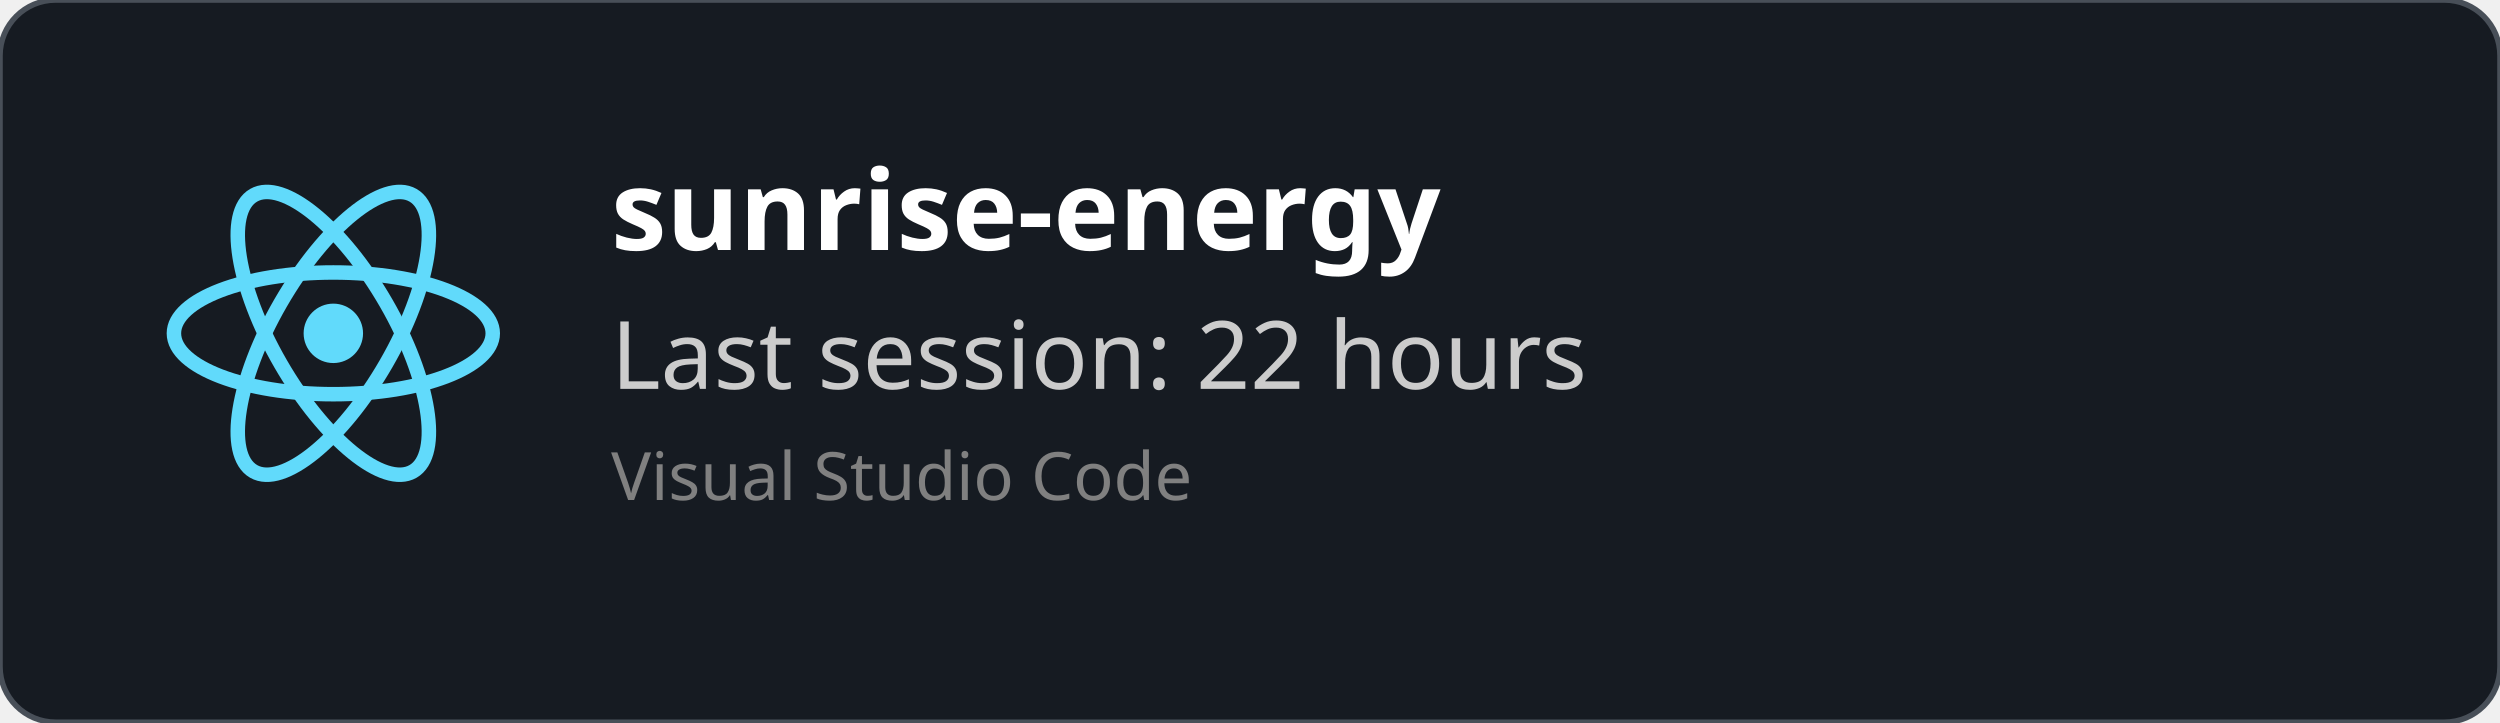
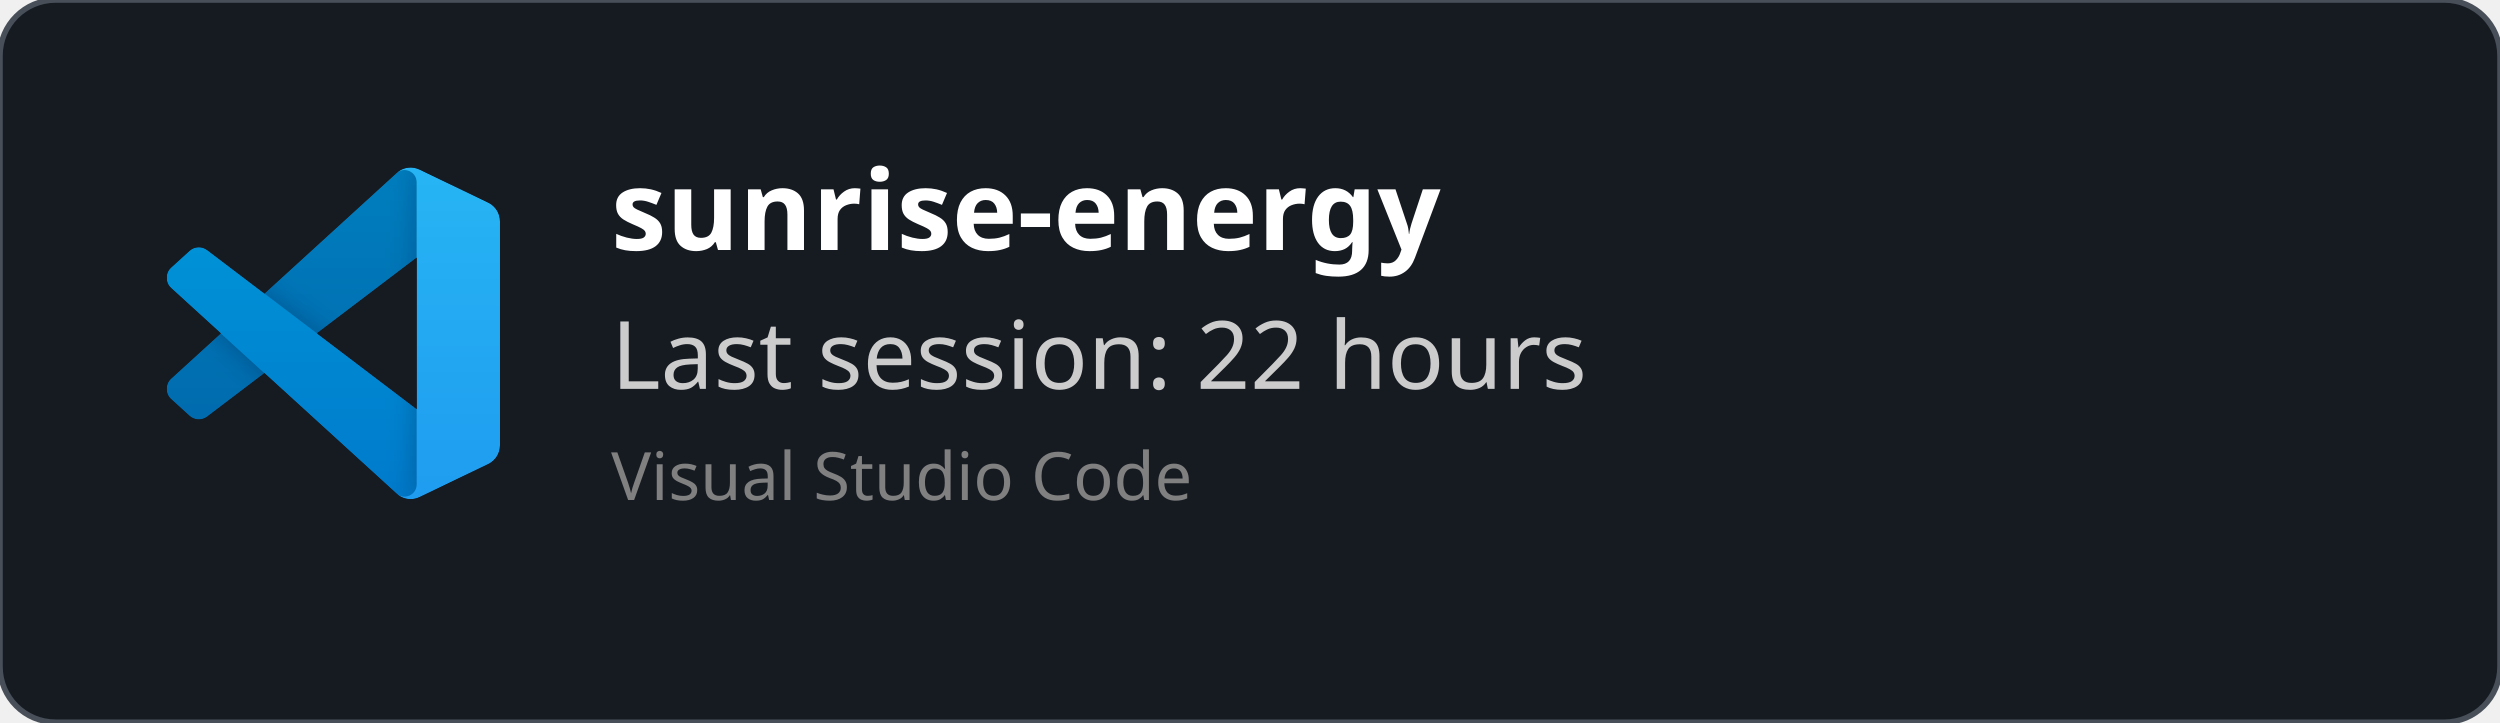
<svg xmlns="http://www.w3.org/2000/svg" width="450" height="130" viewBox="0 0 450 130" fill="none" role="img">
  <style>
    *{
        font-family: 'Segoe UI', Ubuntu, monospace
    }
    </style>
  <defs>
    <clipPath id="horizontalClip" x="20" y="20" width="500" height="200">
      <rect x="90" y="20" width="300" height="50" />
    </clipPath>
  </defs>
  <rect width="450" height="130" fill="rgba(22,27,34)" stroke="#484f58" stroke-width="1" fill-opacity="1" stroke-opacity="1" x="0" y="0" rx="10px" ry="10px">
    </rect>
-   <svg height="60" width="60" x="30" y="30" viewBox="-11.5 -10.232 23 20.463">
-     <circle cx="0" cy="0" r="2.05" fill="#61dafb" />
-     <g stroke="#61dafb" stroke-width="1" fill="none">
-       <ellipse rx="11" ry="4.2" />
-       <ellipse rx="11" ry="4.2" transform="rotate(60)" />
-       <ellipse rx="11" ry="4.2" transform="rotate(120)" />
+   <svg width="60" height="60" x="30" y="30" viewBox="0 0 100 100" fill="none" id="vscode">
+     <mask id="mask0" mask-type="alpha" maskUnits="userSpaceOnUse" x="0" y="0" width="100" height="100">
+       <path fill-rule="evenodd" clip-rule="evenodd" d="M70.912 99.317C72.487 99.931 74.283 99.891 75.873 99.126L96.461 89.22C98.624 88.179 100 85.989 100 83.587V16.413C100 14.011 98.624 11.822 96.461 10.781L75.873 0.874C73.786 -0.13 71.345 0.116 69.513 1.447C69.252 1.637 69.003 1.849 68.769 2.083L29.355 38.041L12.187 25.01C10.589 23.797 8.354 23.896 6.869 25.246L1.363 30.255C-0.453 31.906 -0.455 34.763 1.359 36.417L16.247 50L1.359 63.583C-0.455 65.237 -0.453 68.094 1.363 69.745L6.869 74.754C8.354 76.104 10.589 76.204 12.187 74.99L29.355 61.959L68.769 97.917C69.392 98.541 70.125 99.01 70.912 99.317ZM75.015 27.299L45.109 50L75.015 72.701V27.299Z" fill="white" />
+     </mask>
+     <g mask="url(#mask0)">
+       <path d="M96.461 10.796L75.857 0.876C73.472 -0.273 70.622 0.212 68.75 2.083L1.299 63.583C-0.516 65.237 -0.514 68.094 1.303 69.745L6.813 74.754C8.298 76.104 10.535 76.204 12.134 74.99L93.361 13.37C96.086 11.303 100 13.246 100 16.667V16.427C100 14.027 98.625 11.838 96.461 10.796Z" fill="#0065A9" />
+       <g filter="url(#filter0_d)">
+         <path d="M96.461 89.204L75.857 99.124C73.472 100.273 70.622 99.788 68.75 97.917L1.299 36.417C-0.516 34.763 -0.514 31.906 1.303 30.255L6.813 25.246C8.298 23.896 10.535 23.796 12.134 25.009L93.361 86.63C96.086 88.697 100 86.754 100 83.333V83.573C100 85.974 98.625 88.162 96.461 89.204Z" fill="#007ACC" />
+       </g>
+       <g filter="url(#filter1_d)">
+         <path d="M75.858 99.126C73.472 100.274 70.622 99.788 68.75 97.917C71.056 100.223 75 98.59 75 95.328V4.672C75 1.41 71.056 -0.223 68.75 2.083C70.622 0.211 73.472 -0.274 75.858 0.874L96.459 10.781C98.623 11.822 100 14.011 100 16.413V83.587C100 85.989 98.623 88.179 96.459 89.22L75.858 99.126Z" fill="#1F9CF0" />
+       </g>
+       <g style="mix-blend-mode:overlay" opacity="0.25">
+         <path fill-rule="evenodd" clip-rule="evenodd" d="M70.851 99.317C72.426 99.931 74.222 99.891 75.812 99.126L96.4 89.22C98.563 88.179 99.939 85.989 99.939 83.587V16.413C99.939 14.011 98.564 11.822 96.4 10.781L75.812 0.874C73.725 -0.13 71.284 0.116 69.453 1.447C69.191 1.637 68.942 1.849 68.708 2.083L29.294 38.041L12.126 25.01C10.528 23.796 8.293 23.896 6.809 25.246L1.302 30.255C-0.513 31.906 -0.515 34.763 1.298 36.417L16.186 50L1.298 63.583C-0.515 65.237 -0.513 68.094 1.302 69.745L6.809 74.754C8.293 76.104 10.528 76.204 12.126 74.99L29.294 61.959L68.708 97.917C69.332 98.54 70.064 99.01 70.851 99.317ZM74.954 27.299L45.048 50L74.954 72.701V27.299Z" fill="url(#paint0_linear)" />
+       </g>
    </g>
+     <defs>
+       <filter id="filter0_d" x="-8.394" y="15.829" width="116.727" height="92.246" filterUnits="userSpaceOnUse" color-interpolation-filters="sRGB">
+         <feFlood flood-opacity="0" result="BackgroundImageFix" />
+         <feColorMatrix in="SourceAlpha" type="matrix" values="0 0 0 0 0 0 0 0 0 0 0 0 0 0 0 0 0 0 127 0" />
+         <feOffset />
+         <feGaussianBlur stdDeviation="4.167" />
+         <feColorMatrix type="matrix" values="0 0 0 0 0 0 0 0 0 0 0 0 0 0 0 0 0 0 0.25 0" />
+         <feBlend mode="overlay" in2="BackgroundImageFix" result="effect1_dropShadow" />
+         <feBlend mode="normal" in="SourceGraphic" in2="effect1_dropShadow" result="shape" />
+       </filter>
+       <filter id="filter1_d" x="60.417" y="-8.076" width="47.917" height="116.151" filterUnits="userSpaceOnUse" color-interpolation-filters="sRGB">
+         <feFlood flood-opacity="0" result="BackgroundImageFix" />
+         <feColorMatrix in="SourceAlpha" type="matrix" values="0 0 0 0 0 0 0 0 0 0 0 0 0 0 0 0 0 0 127 0" />
+         <feOffset />
+         <feGaussianBlur stdDeviation="4.167" />
+         <feColorMatrix type="matrix" values="0 0 0 0 0 0 0 0 0 0 0 0 0 0 0 0 0 0 0.25 0" />
+         <feBlend mode="overlay" in2="BackgroundImageFix" result="effect1_dropShadow" />
+         <feBlend mode="normal" in="SourceGraphic" in2="effect1_dropShadow" result="shape" />
+       </filter>
+       <linearGradient id="paint0_linear" x1="49.939" y1="0.258" x2="49.939" y2="99.742" gradientUnits="userSpaceOnUse">
+         <stop stop-color="white" />
+         <stop offset="1" stop-color="white" stop-opacity="0" />
+       </linearGradient>
+     </defs>
  </svg>
  <text x="110" y="45" font-size="20" clip-path="url(#horizontalClip)" font-weight="bold" font-family="Ubuntu" fill="white">
    sunrise-energy
    </text>
  <text x="110" y="70" font-size="17px" font-family="Ubuntu" fill="#ccc">
    Last session: 22 hours
    </text>
  <text x="110" y="90" font-size="12px" font-family="Ubuntu" fill="grey">
    Visual Studio Code
    </text>
</svg>
